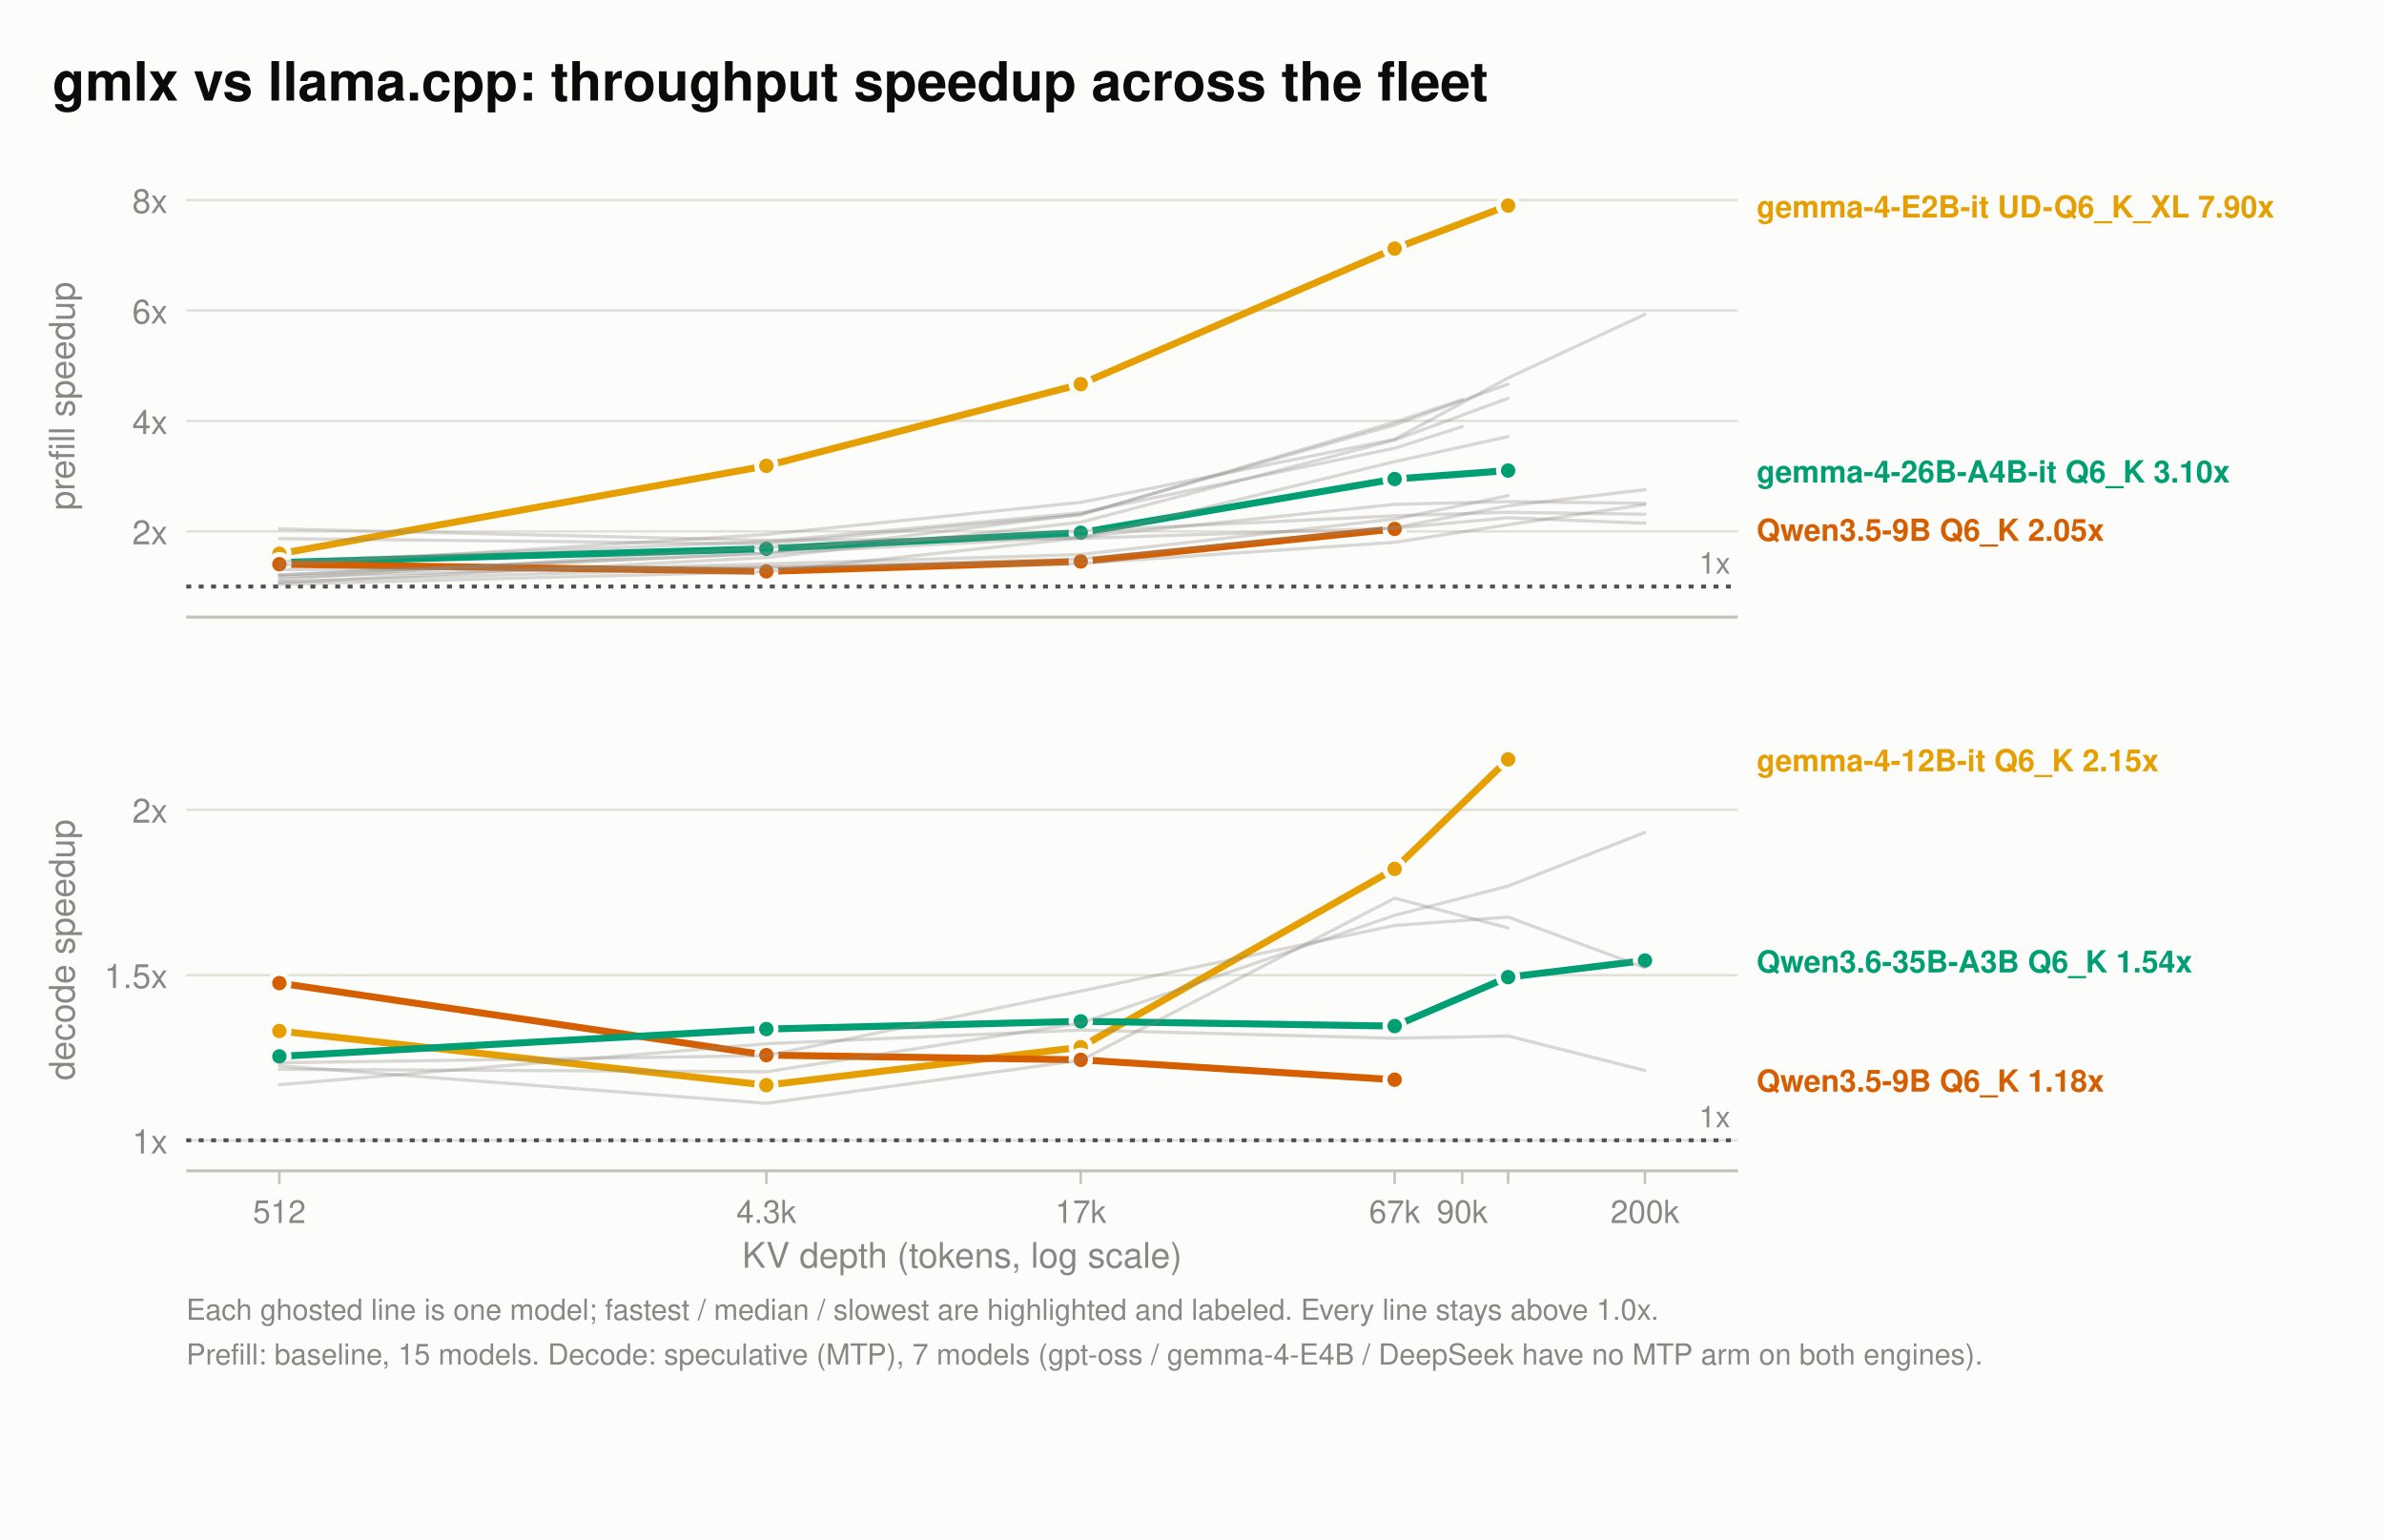
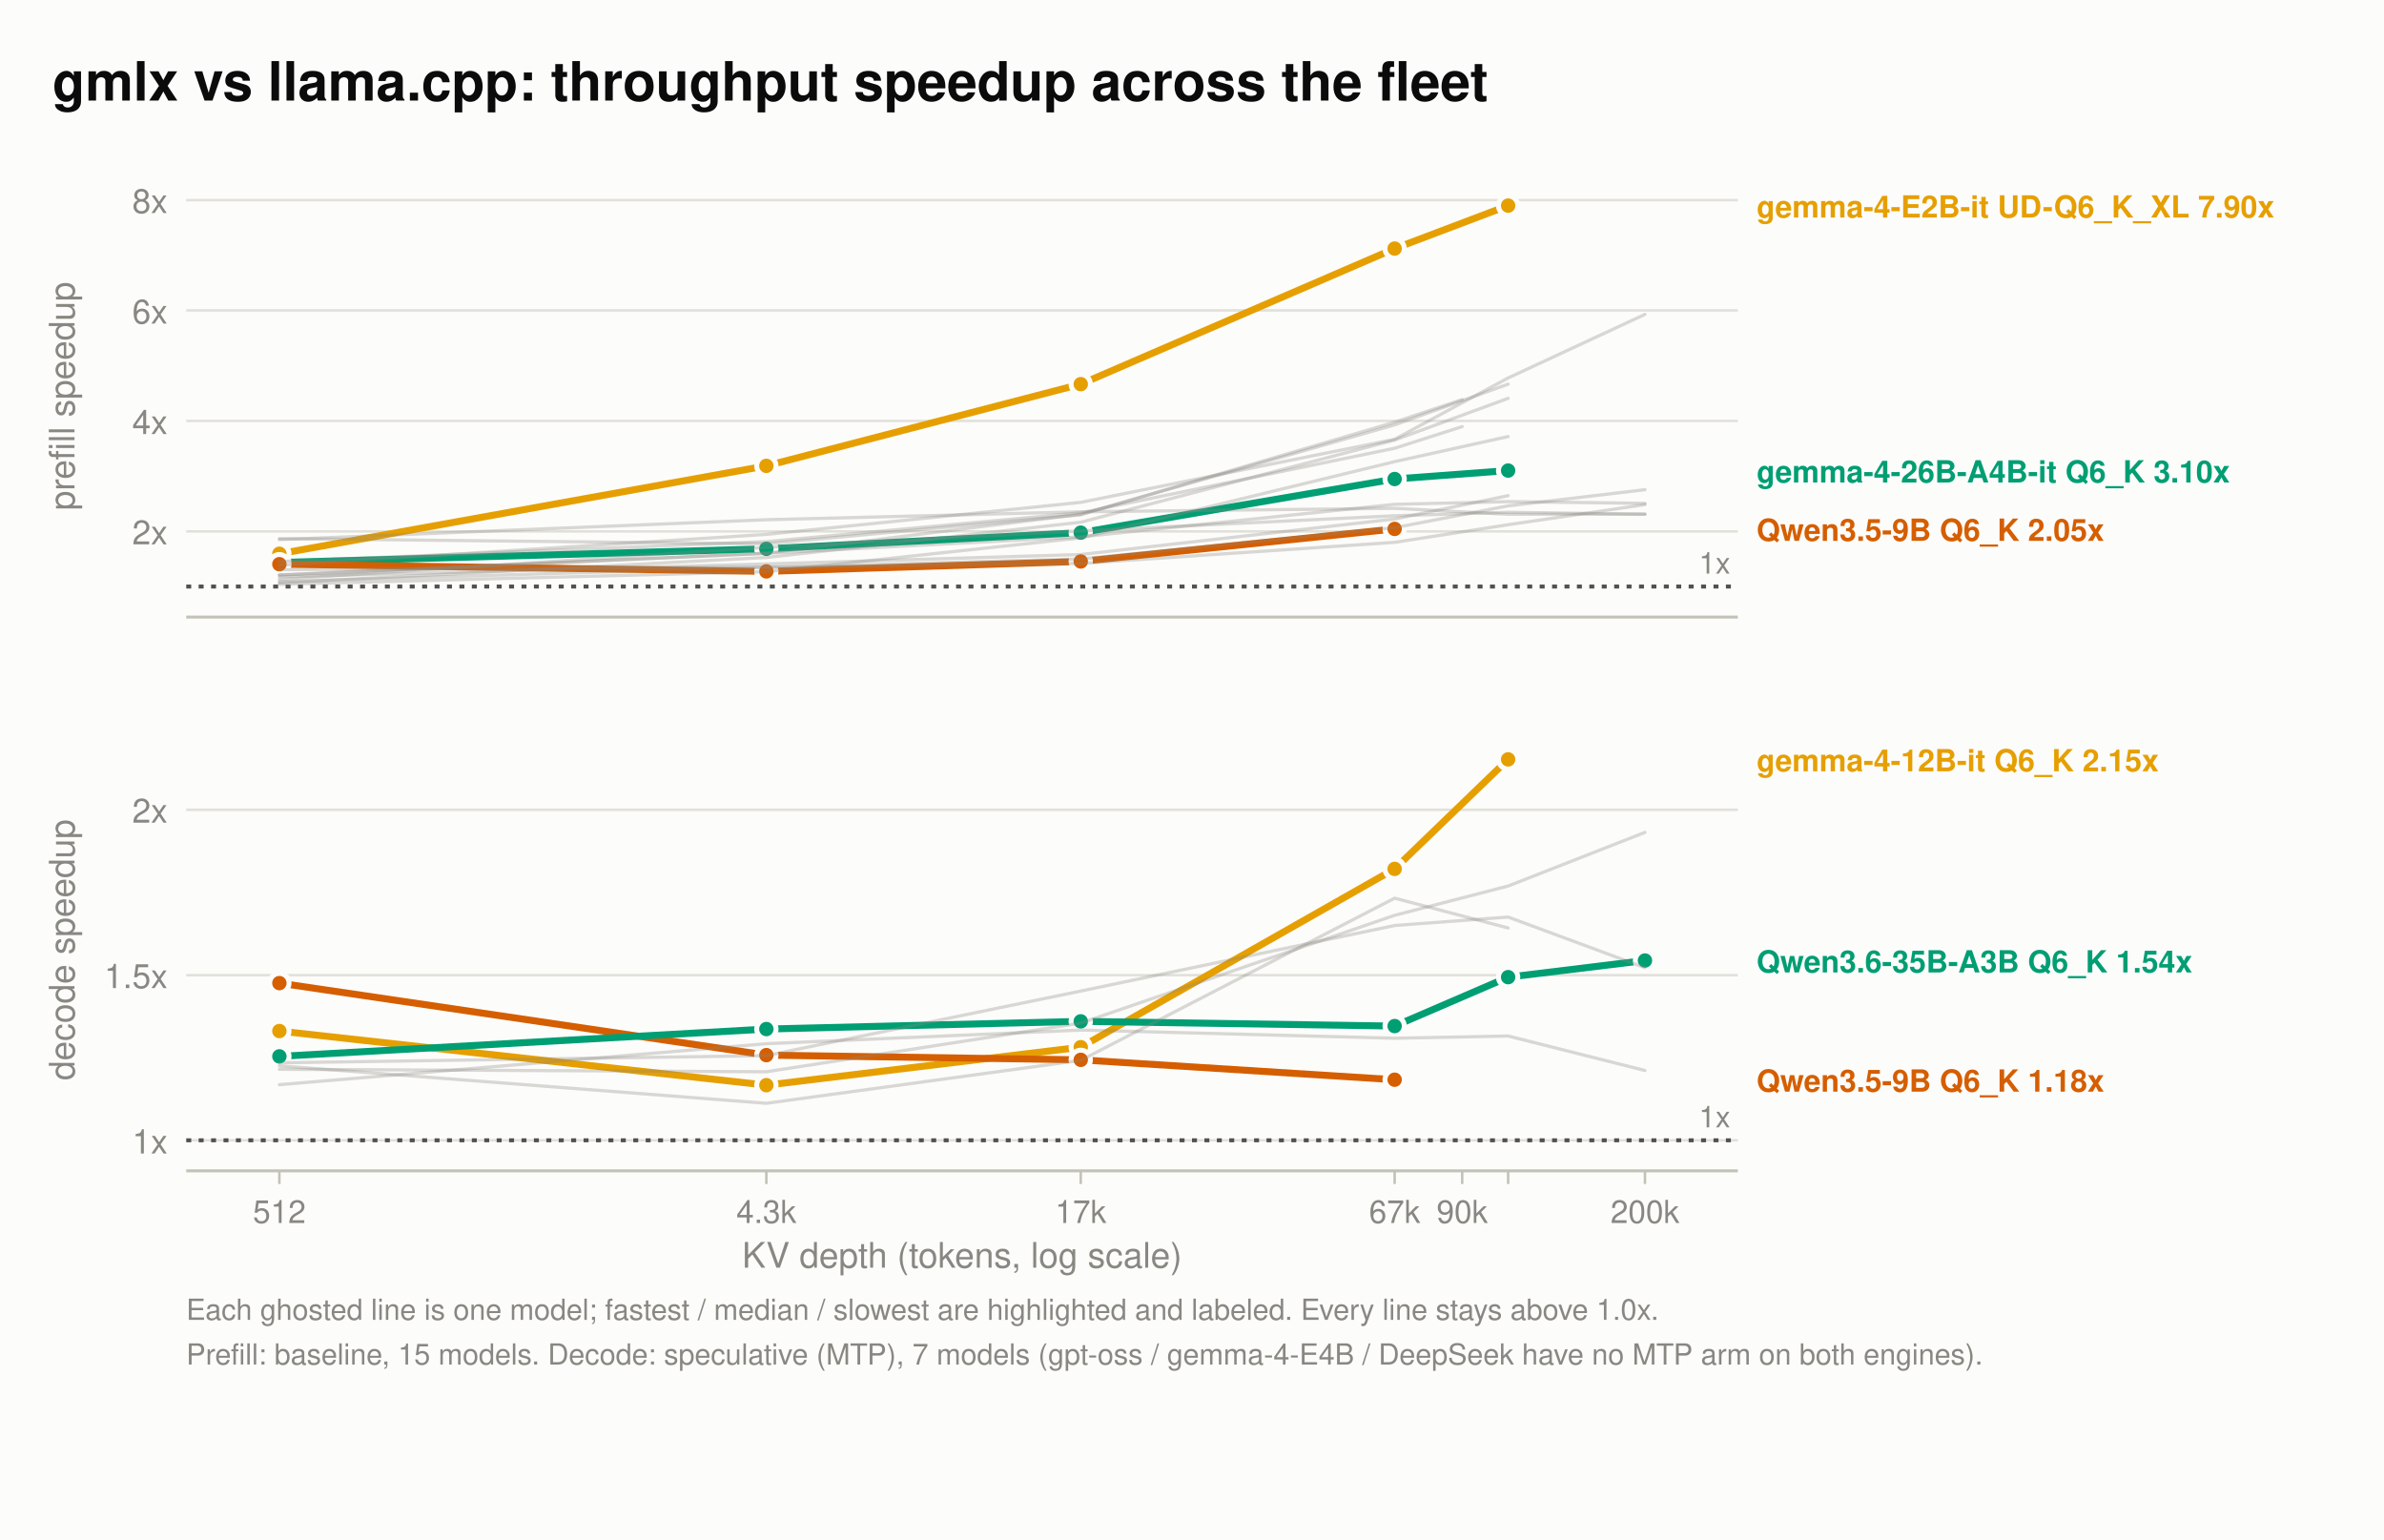
<svg xmlns="http://www.w3.org/2000/svg" width="960" height="620" viewBox="0 0 960 620" font-family="system-ui, -apple-system, 'Segoe UI', Helvetica, Arial, sans-serif">
  <rect x="0" y="0" width="960" height="620" fill="#fcfcfb" />
  <text x="21.0" y="40.5" font-size="21.8" fill="#0b0b0b" font-weight="600">gmlx vs llama.cpp: throughput speedup across the fleet</text>
  <line x1="75.0" y1="214.0" x2="699.8" y2="214.0" stroke="#e1e0d9" stroke-width="1.0" />
  <text x="67.5" y="219.2" font-size="13.5" fill="#898781" text-anchor="end" style="font-variant-numeric: tabular-nums">2x</text>
  <line x1="75.0" y1="169.5" x2="699.8" y2="169.5" stroke="#e1e0d9" stroke-width="1.0" />
  <text x="67.5" y="174.8" font-size="13.5" fill="#898781" text-anchor="end" style="font-variant-numeric: tabular-nums">4x</text>
  <line x1="75.0" y1="125.0" x2="699.8" y2="125.0" stroke="#e1e0d9" stroke-width="1.0" />
  <text x="67.5" y="130.3" font-size="13.5" fill="#898781" text-anchor="end" style="font-variant-numeric: tabular-nums">6x</text>
  <line x1="75.0" y1="80.6" x2="699.8" y2="80.6" stroke="#e1e0d9" stroke-width="1.0" />
  <text x="67.5" y="85.8" font-size="13.5" fill="#898781" text-anchor="end" style="font-variant-numeric: tabular-nums">8x</text>
  <line x1="75.0" y1="248.5" x2="699.8" y2="248.5" stroke="#c3c2b7" stroke-width="1.2" />
  <line x1="75.0" y1="236.2" x2="699.8" y2="236.2" stroke="#52514e" stroke-width="1.6" stroke-dasharray="2,3" />
  <text x="696.8" y="231.0" font-size="12.0" fill="#898781" text-anchor="end">1x</text>
  <line x1="112.5" y1="248.5" x2="112.5" y2="248.5" stroke="#c3c2b7" stroke-width="1.0" />
  <line x1="308.6" y1="248.5" x2="308.6" y2="248.5" stroke="#c3c2b7" stroke-width="1.0" />
  <line x1="435.2" y1="248.5" x2="435.2" y2="248.5" stroke="#c3c2b7" stroke-width="1.0" />
  <line x1="561.6" y1="248.5" x2="561.6" y2="248.5" stroke="#c3c2b7" stroke-width="1.0" />
  <line x1="588.8" y1="248.5" x2="588.8" y2="248.5" stroke="#c3c2b7" stroke-width="1.0" />
  <line x1="607.3" y1="248.5" x2="607.3" y2="248.5" stroke="#c3c2b7" stroke-width="1.0" />
  <line x1="662.4" y1="248.5" x2="662.4" y2="248.5" stroke="#c3c2b7" stroke-width="1.0" />
  <path d="M112.5,226.5 L308.6,221.0 L435.2,214.5 L561.6,192.9 L607.3,189.5" fill="none" stroke="#009e73" stroke-width="2.8" stroke-linejoin="round" stroke-linecap="round" />
  <circle cx="112.5" cy="226.5" r="3.9" fill="#009e73" stroke="#fcfcfb" stroke-width="2.0" />
  <circle cx="308.6" cy="221.0" r="3.9" fill="#009e73" stroke="#fcfcfb" stroke-width="2.0" />
  <circle cx="435.2" cy="214.5" r="3.9" fill="#009e73" stroke="#fcfcfb" stroke-width="2.0" />
  <circle cx="561.6" cy="192.9" r="3.9" fill="#009e73" stroke="#fcfcfb" stroke-width="2.0" />
  <circle cx="607.3" cy="189.5" r="3.9" fill="#009e73" stroke="#fcfcfb" stroke-width="2.0" />
  <path d="M112.5,223.0 L308.6,187.6 L435.2,154.7 L561.6,100.1 L607.3,82.8" fill="none" stroke="#e69f00" stroke-width="2.8" stroke-linejoin="round" stroke-linecap="round" />
  <circle cx="112.5" cy="223.0" r="3.9" fill="#e69f00" stroke="#fcfcfb" stroke-width="2.0" />
  <circle cx="308.6" cy="187.6" r="3.9" fill="#e69f00" stroke="#fcfcfb" stroke-width="2.0" />
  <circle cx="435.2" cy="154.7" r="3.9" fill="#e69f00" stroke="#fcfcfb" stroke-width="2.0" />
  <circle cx="561.6" cy="100.1" r="3.9" fill="#e69f00" stroke="#fcfcfb" stroke-width="2.0" />
  <circle cx="607.3" cy="82.8" r="3.9" fill="#e69f00" stroke="#fcfcfb" stroke-width="2.0" />
  <path d="M112.5,227.2 L308.6,230.1 L435.2,226.1 L561.6,213.0" fill="none" stroke="#d55e00" stroke-width="2.8" stroke-linejoin="round" stroke-linecap="round" />
  <circle cx="112.5" cy="227.2" r="3.9" fill="#d55e00" stroke="#fcfcfb" stroke-width="2.0" />
  <circle cx="308.6" cy="230.1" r="3.9" fill="#d55e00" stroke="#fcfcfb" stroke-width="2.0" />
  <circle cx="435.2" cy="226.1" r="3.9" fill="#d55e00" stroke="#fcfcfb" stroke-width="2.0" />
  <circle cx="561.6" cy="213.0" r="3.9" fill="#d55e00" stroke="#fcfcfb" stroke-width="2.0" />
  <path d="M112.5,231.6 L308.6,222.8 L435.2,207.1 L561.6,171.1 L607.3,154.7" fill="none" stroke="#898781" stroke-width="1.3" opacity="0.32" stroke-linejoin="round" stroke-linecap="round" />
  <path d="M112.5,235.3 L308.6,230.2 L435.2,216.6 L561.6,185.9 L607.3,175.8" fill="none" stroke="#898781" stroke-width="1.3" opacity="0.32" stroke-linejoin="round" stroke-linecap="round" />
-   <path d="M112.5,213.0 L308.6,217.6 L435.2,216.8 L561.6,212.7 L607.3,208.5 L662.4,210.7" fill="none" stroke="#898781" stroke-width="1.3" opacity="0.32" stroke-linejoin="round" stroke-linecap="round" />
+   <path d="M112.5,217.3 L308.6,209.3 L435.2,206.1 L561.6,204.7 L607.3,207.1 L662.4,207.0" fill="none" stroke="#898781" stroke-width="1.3" opacity="0.32" stroke-linejoin="round" stroke-linecap="round" />
  <path d="M112.5,232.3 L308.6,227.1 L435.2,223.3 L561.6,209.0 L607.3,199.6" fill="none" stroke="#898781" stroke-width="1.3" opacity="0.32" stroke-linejoin="round" stroke-linecap="round" />
  <path d="M112.5,229.4 L308.6,228.4 L435.2,225.1 L561.6,212.5 L607.3,203.7 L662.4,197.2" fill="none" stroke="#898781" stroke-width="1.3" opacity="0.32" stroke-linejoin="round" stroke-linecap="round" />
  <path d="M112.5,234.7 L308.6,224.5 L435.2,210.3 L561.6,177.2 L607.3,160.4" fill="none" stroke="#898781" stroke-width="1.3" opacity="0.32" stroke-linejoin="round" stroke-linecap="round" />
  <path d="M112.5,226.1 L308.6,218.1 L435.2,206.5 L561.6,180.5 L588.8,171.8" fill="none" stroke="#898781" stroke-width="1.3" opacity="0.32" stroke-linejoin="round" stroke-linecap="round" />
  <path d="M112.5,216.9 L308.6,219.0 L435.2,207.3 L561.6,170.0 L588.8,160.9" fill="none" stroke="#898781" stroke-width="1.3" opacity="0.32" stroke-linejoin="round" stroke-linecap="round" />
  <path d="M112.5,233.3 L308.6,220.4 L435.2,213.8 L561.6,207.7 L607.3,206.3 L662.4,207.1" fill="none" stroke="#898781" stroke-width="1.3" opacity="0.32" stroke-linejoin="round" stroke-linecap="round" />
  <path d="M112.5,234.2 L308.6,228.4 L435.2,226.9 L561.6,218.4 L607.3,211.3 L662.4,203.2" fill="none" stroke="#898781" stroke-width="1.3" opacity="0.32" stroke-linejoin="round" stroke-linecap="round" />
  <path d="M112.5,231.5 L308.6,222.8 L435.2,216.2 L561.6,203.1 L607.3,202.0 L662.4,202.7" fill="none" stroke="#898781" stroke-width="1.3" opacity="0.32" stroke-linejoin="round" stroke-linecap="round" />
  <path d="M112.5,227.6 L308.6,215.2 L435.2,202.3 L561.6,176.9 L607.3,152.2 L662.4,126.6" fill="none" stroke="#898781" stroke-width="1.3" opacity="0.32" stroke-linejoin="round" stroke-linecap="round" />
  <text x="30.0" y="159.5" font-size="14.2" fill="#898781" text-anchor="middle" transform="rotate(-90.0 30.0 159.5)">prefill speedup</text>
  <text x="707.3" y="87.6" font-size="12.3" fill="#e69f00" font-weight="600">gemma-4-E2B-it UD-Q6_K_XL 7.90x</text>
  <text x="707.3" y="194.3" font-size="12.3" fill="#009e73" font-weight="600">gemma-4-26B-A4B-it Q6_K 3.10x</text>
  <text x="707.3" y="217.8" font-size="12.3" fill="#d55e00" font-weight="600">Qwen3.5-9B Q6_K 2.05x</text>
  <line x1="75.0" y1="459.2" x2="699.8" y2="459.2" stroke="#e1e0d9" stroke-width="1.0" />
  <text x="67.5" y="464.5" font-size="13.5" fill="#898781" text-anchor="end" style="font-variant-numeric: tabular-nums">1x</text>
  <line x1="75.0" y1="392.7" x2="699.8" y2="392.7" stroke="#e1e0d9" stroke-width="1.0" />
  <text x="67.5" y="397.9" font-size="13.5" fill="#898781" text-anchor="end" style="font-variant-numeric: tabular-nums">1.5x</text>
  <line x1="75.0" y1="326.1" x2="699.8" y2="326.1" stroke="#e1e0d9" stroke-width="1.0" />
  <text x="67.5" y="331.3" font-size="13.5" fill="#898781" text-anchor="end" style="font-variant-numeric: tabular-nums">2x</text>
  <line x1="75.0" y1="471.5" x2="699.8" y2="471.5" stroke="#c3c2b7" stroke-width="1.2" />
  <line x1="75.0" y1="459.2" x2="699.8" y2="459.2" stroke="#52514e" stroke-width="1.6" stroke-dasharray="2,3" />
  <text x="696.8" y="454.0" font-size="12.0" fill="#898781" text-anchor="end">1x</text>
  <line x1="112.5" y1="471.5" x2="112.5" y2="476.8" stroke="#c3c2b7" stroke-width="1.0" />
  <text x="112.5" y="492.5" font-size="12.8" fill="#898781" text-anchor="middle" style="font-variant-numeric: tabular-nums">512</text>
  <line x1="308.6" y1="471.5" x2="308.6" y2="476.8" stroke="#c3c2b7" stroke-width="1.0" />
  <text x="308.6" y="492.5" font-size="12.8" fill="#898781" text-anchor="middle" style="font-variant-numeric: tabular-nums">4.3k</text>
  <line x1="435.2" y1="471.5" x2="435.2" y2="476.8" stroke="#c3c2b7" stroke-width="1.0" />
  <text x="435.2" y="492.5" font-size="12.8" fill="#898781" text-anchor="middle" style="font-variant-numeric: tabular-nums">17k</text>
  <line x1="561.6" y1="471.5" x2="561.6" y2="476.8" stroke="#c3c2b7" stroke-width="1.0" />
  <text x="561.6" y="492.5" font-size="12.8" fill="#898781" text-anchor="middle" style="font-variant-numeric: tabular-nums">67k</text>
  <line x1="588.8" y1="471.5" x2="588.8" y2="476.8" stroke="#c3c2b7" stroke-width="1.0" />
  <text x="588.8" y="492.5" font-size="12.8" fill="#898781" text-anchor="middle" style="font-variant-numeric: tabular-nums">90k</text>
  <line x1="607.3" y1="471.5" x2="607.3" y2="476.8" stroke="#c3c2b7" stroke-width="1.0" />
  <line x1="662.4" y1="471.5" x2="662.4" y2="476.8" stroke="#c3c2b7" stroke-width="1.0" />
  <text x="662.4" y="492.5" font-size="12.8" fill="#898781" text-anchor="middle" style="font-variant-numeric: tabular-nums">200k</text>
  <path d="M112.5,415.2 L308.6,437.0 L435.2,421.7 L561.6,349.9 L607.3,305.8" fill="none" stroke="#e69f00" stroke-width="2.8" stroke-linejoin="round" stroke-linecap="round" />
  <circle cx="112.5" cy="415.2" r="3.9" fill="#e69f00" stroke="#fcfcfb" stroke-width="2.0" />
  <circle cx="308.6" cy="437.0" r="3.9" fill="#e69f00" stroke="#fcfcfb" stroke-width="2.0" />
  <circle cx="435.2" cy="421.7" r="3.9" fill="#e69f00" stroke="#fcfcfb" stroke-width="2.0" />
  <circle cx="561.6" cy="349.9" r="3.9" fill="#e69f00" stroke="#fcfcfb" stroke-width="2.0" />
  <circle cx="607.3" cy="305.8" r="3.9" fill="#e69f00" stroke="#fcfcfb" stroke-width="2.0" />
  <path d="M112.5,395.9 L308.6,424.9 L435.2,426.8 L561.6,434.8" fill="none" stroke="#d55e00" stroke-width="2.8" stroke-linejoin="round" stroke-linecap="round" />
  <circle cx="112.5" cy="395.9" r="3.9" fill="#d55e00" stroke="#fcfcfb" stroke-width="2.0" />
  <circle cx="308.6" cy="424.9" r="3.9" fill="#d55e00" stroke="#fcfcfb" stroke-width="2.0" />
  <circle cx="435.2" cy="426.8" r="3.9" fill="#d55e00" stroke="#fcfcfb" stroke-width="2.0" />
  <circle cx="561.6" cy="434.8" r="3.9" fill="#d55e00" stroke="#fcfcfb" stroke-width="2.0" />
  <path d="M112.5,425.4 L308.6,414.4 L435.2,411.3 L561.6,413.2 L607.3,393.5 L662.4,386.8" fill="none" stroke="#009e73" stroke-width="2.8" stroke-linejoin="round" stroke-linecap="round" />
  <circle cx="112.5" cy="425.4" r="3.9" fill="#009e73" stroke="#fcfcfb" stroke-width="2.0" />
  <circle cx="308.6" cy="414.4" r="3.9" fill="#009e73" stroke="#fcfcfb" stroke-width="2.0" />
  <circle cx="435.2" cy="411.3" r="3.9" fill="#009e73" stroke="#fcfcfb" stroke-width="2.0" />
  <circle cx="561.6" cy="413.2" r="3.9" fill="#009e73" stroke="#fcfcfb" stroke-width="2.0" />
  <circle cx="607.3" cy="393.5" r="3.9" fill="#009e73" stroke="#fcfcfb" stroke-width="2.0" />
  <circle cx="662.4" cy="386.8" r="3.9" fill="#009e73" stroke="#fcfcfb" stroke-width="2.0" />
  <path d="M112.5,429.2 L308.6,444.3 L435.2,427.0 L561.6,361.7 L607.3,373.7" fill="none" stroke="#898781" stroke-width="1.3" opacity="0.32" stroke-linejoin="round" stroke-linecap="round" />
  <path d="M112.5,430.6 L308.6,431.6 L435.2,412.0 L561.6,368.6 L607.3,356.8 L662.4,335.2" fill="none" stroke="#898781" stroke-width="1.3" opacity="0.32" stroke-linejoin="round" stroke-linecap="round" />
  <path d="M112.5,428.0 L308.6,425.1 L435.2,399.1 L561.6,372.7 L607.3,369.3 L662.4,389.7" fill="none" stroke="#898781" stroke-width="1.3" opacity="0.32" stroke-linejoin="round" stroke-linecap="round" />
  <path d="M112.5,436.8 L308.6,420.3 L435.2,414.8 L561.6,418.1 L607.3,417.2 L662.4,431.1" fill="none" stroke="#898781" stroke-width="1.3" opacity="0.32" stroke-linejoin="round" stroke-linecap="round" />
  <text x="30.0" y="382.5" font-size="14.2" fill="#898781" text-anchor="middle" transform="rotate(-90.0 30.0 382.5)">decode speedup</text>
  <text x="707.3" y="310.6" font-size="12.3" fill="#e69f00" font-weight="600">gemma-4-12B-it Q6_K 2.15x</text>
  <text x="707.3" y="391.6" font-size="12.3" fill="#009e73" font-weight="600">Qwen3.6-35B-A3B Q6_K 1.54x</text>
  <text x="707.3" y="439.6" font-size="12.3" fill="#d55e00" font-weight="600">Qwen3.5-9B Q6_K 1.18x</text>
  <text x="387.4" y="510.5" font-size="14.2" fill="#898781" text-anchor="middle">KV depth (tokens, log scale)</text>
  <text x="75.0" y="531.5" font-size="11.7" fill="#898781">Each ghosted line is one model; fastest / median / slowest are highlighted and labeled. Every line stays above 1.0x.</text>
  <text x="75.0" y="549.5" font-size="11.7" fill="#898781">Prefill: baseline, 15 models. Decode: speculative (MTP), 7 models (gpt-oss / gemma-4-E4B / DeepSeek have no MTP arm on both engines).</text>
</svg>
